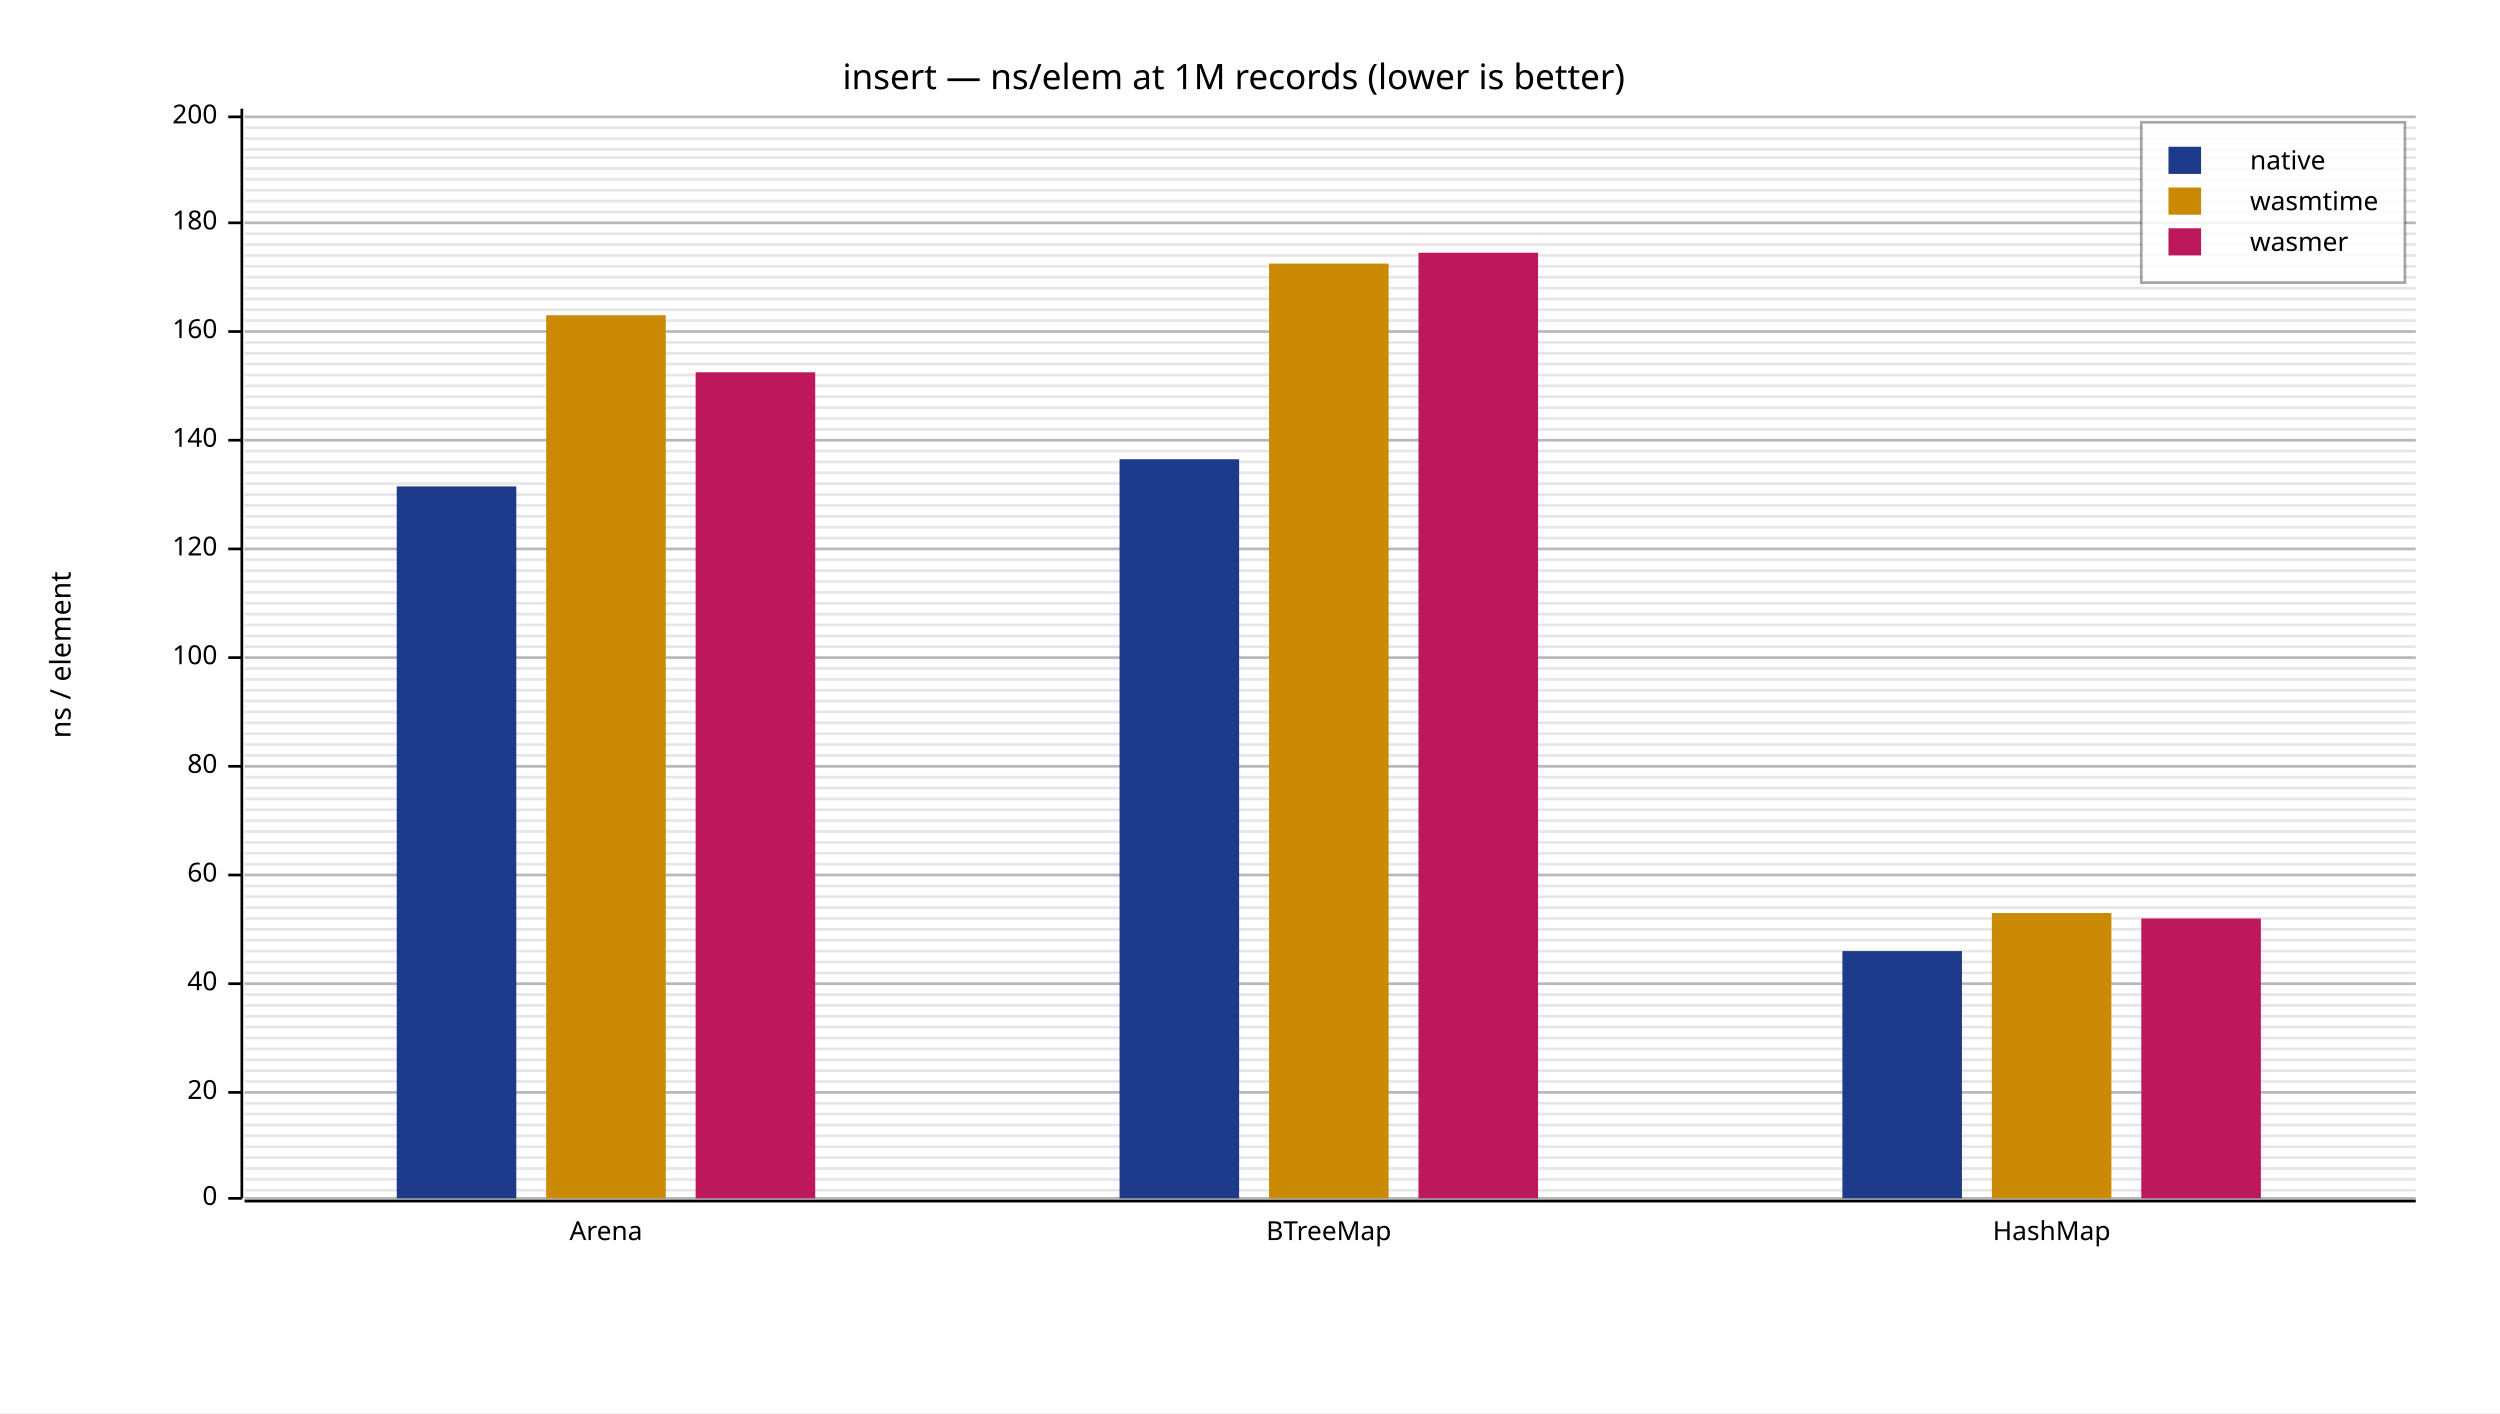
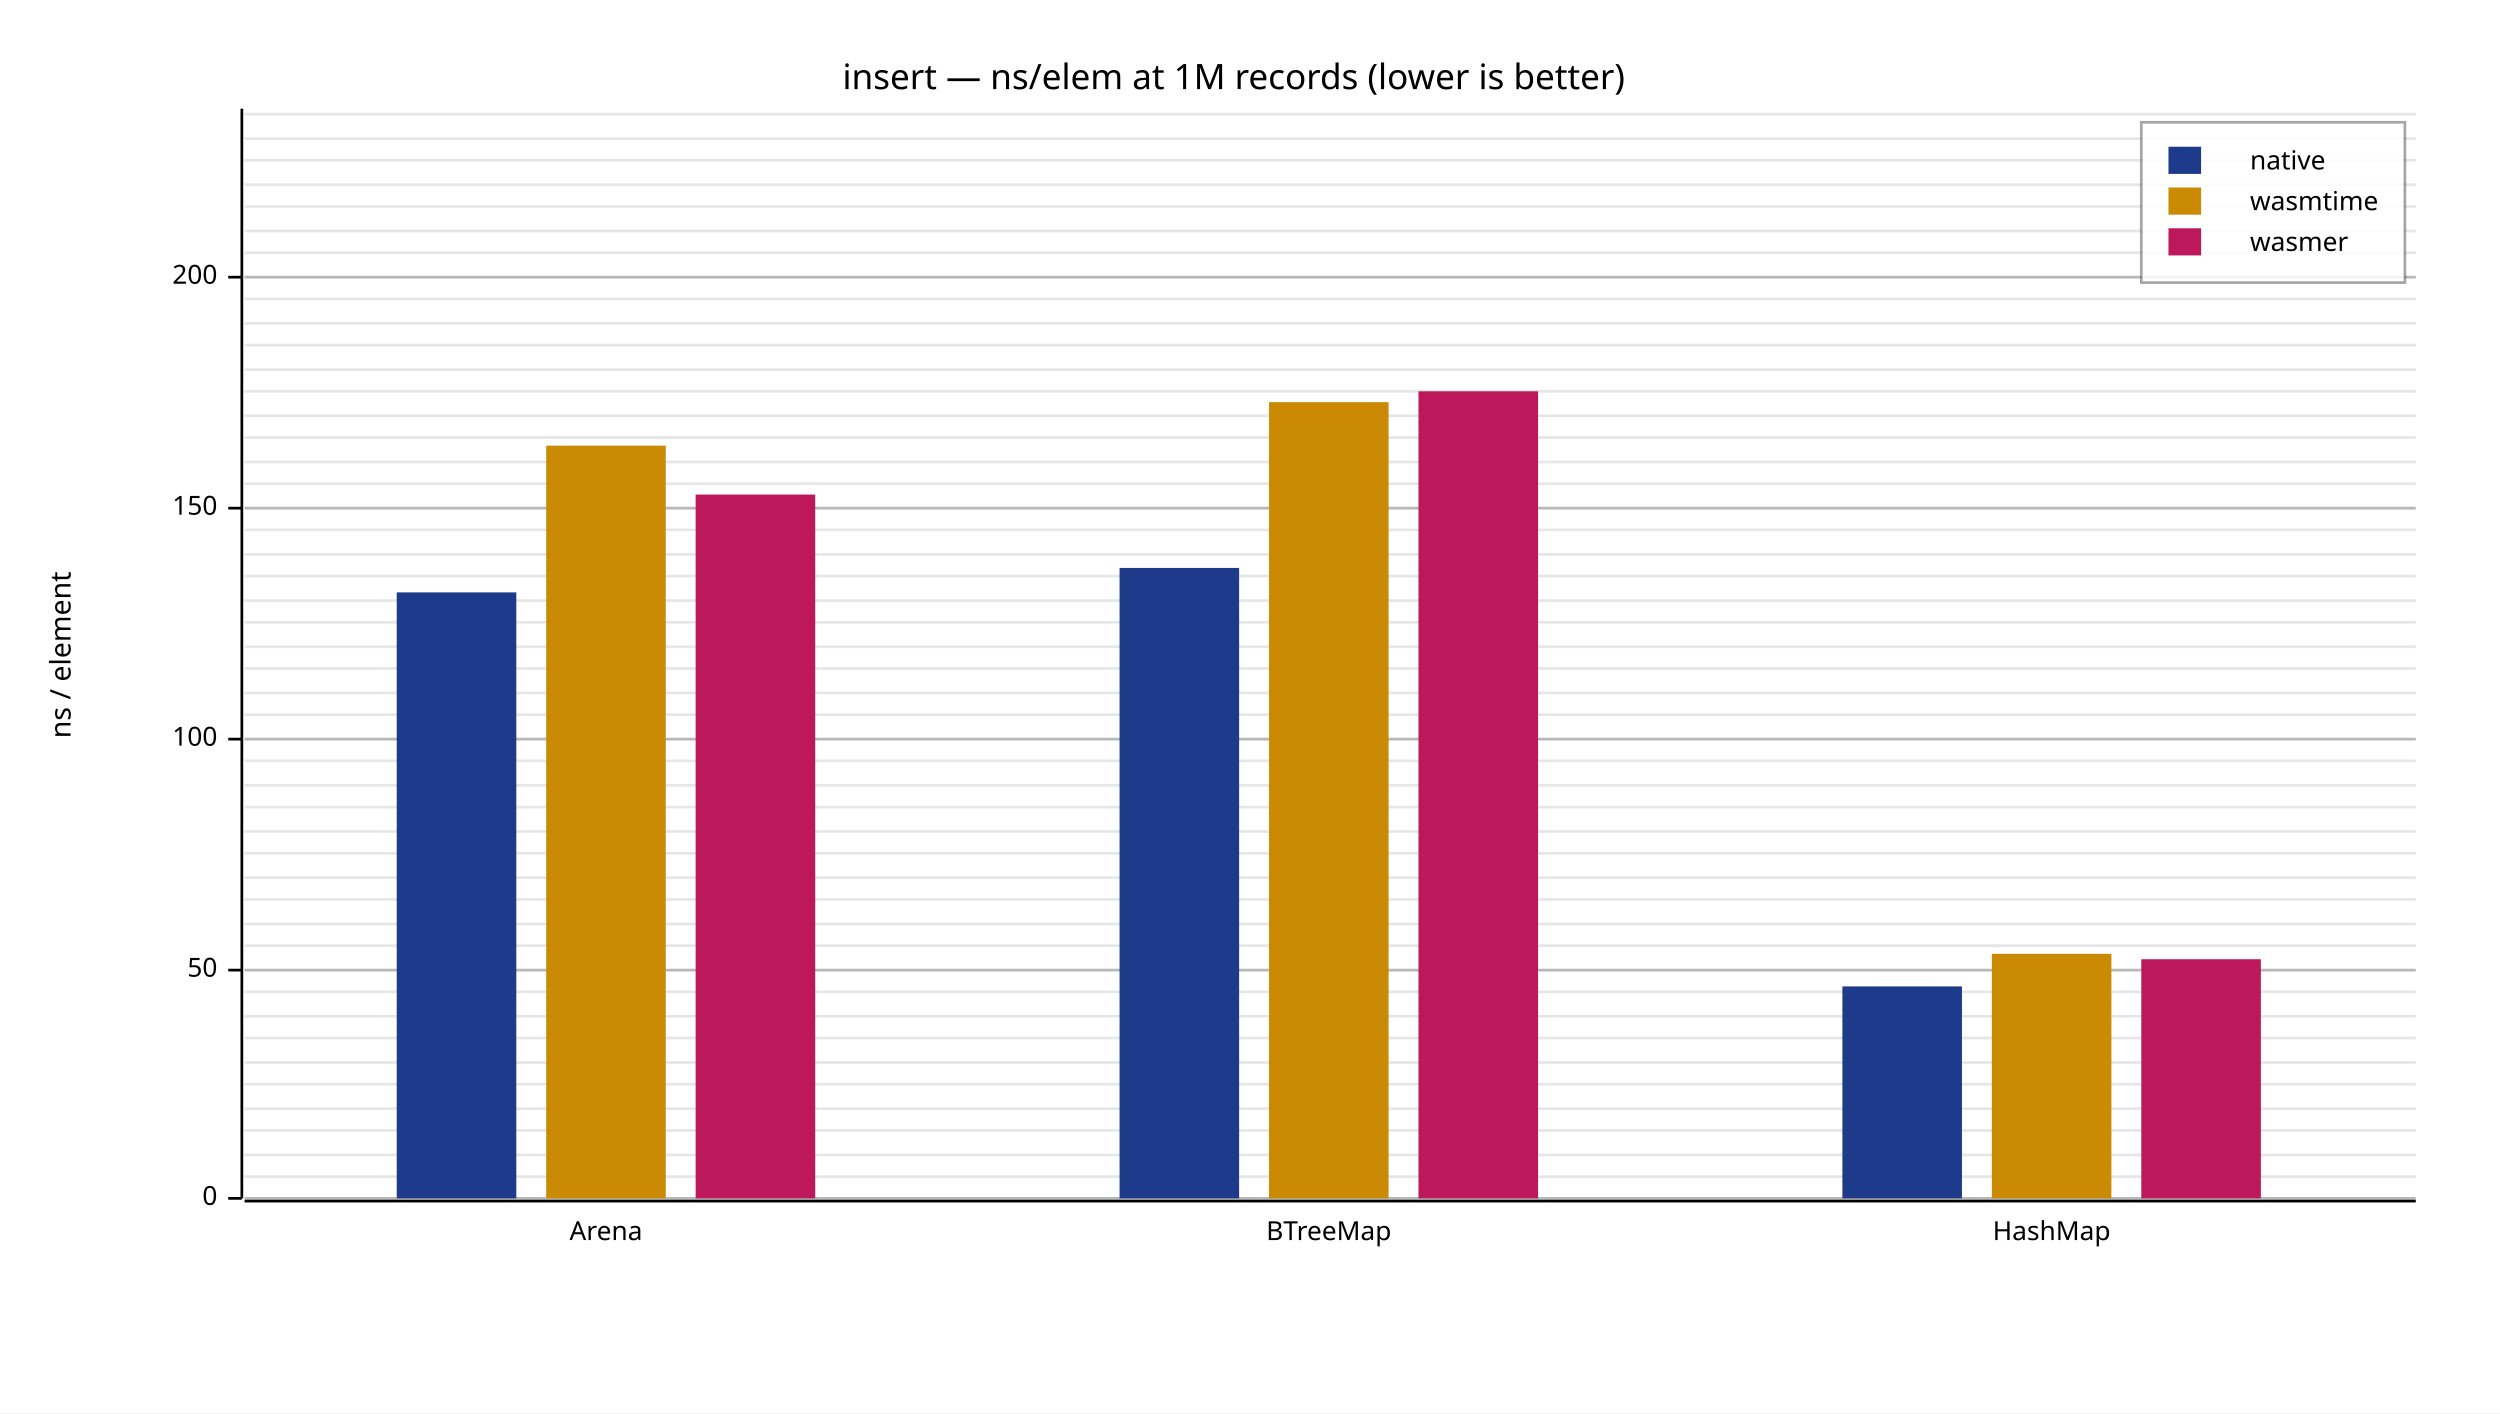
<svg xmlns="http://www.w3.org/2000/svg" width="920" height="520" viewBox="0 0 920 520">
  <rect x="0" y="0" width="920" height="520" opacity="1" fill="#FFFFFF" stroke="none" />
  <text x="454" y="23" dy="0.76em" text-anchor="middle" font-family="sans-serif" font-size="12.903" opacity="1" fill="#000000">
insert — ns/elem at 1M records (lower is better)
</text>
  <line opacity="0.1" stroke="#000000" stroke-width="1" x1="90" y1="441" x2="889" y2="441" />
-   <line opacity="0.1" stroke="#000000" stroke-width="1" x1="90" y1="438" x2="889" y2="438" />
-   <line opacity="0.1" stroke="#000000" stroke-width="1" x1="90" y1="434" x2="889" y2="434" />
-   <line opacity="0.1" stroke="#000000" stroke-width="1" x1="90" y1="430" x2="889" y2="430" />
-   <line opacity="0.1" stroke="#000000" stroke-width="1" x1="90" y1="426" x2="889" y2="426" />
-   <line opacity="0.1" stroke="#000000" stroke-width="1" x1="90" y1="422" x2="889" y2="422" />
-   <line opacity="0.1" stroke="#000000" stroke-width="1" x1="90" y1="418" x2="889" y2="418" />
-   <line opacity="0.1" stroke="#000000" stroke-width="1" x1="90" y1="414" x2="889" y2="414" />
-   <line opacity="0.1" stroke="#000000" stroke-width="1" x1="90" y1="410" x2="889" y2="410" />
-   <line opacity="0.1" stroke="#000000" stroke-width="1" x1="90" y1="406" x2="889" y2="406" />
-   <line opacity="0.1" stroke="#000000" stroke-width="1" x1="90" y1="402" x2="889" y2="402" />
-   <line opacity="0.1" stroke="#000000" stroke-width="1" x1="90" y1="398" x2="889" y2="398" />
-   <line opacity="0.1" stroke="#000000" stroke-width="1" x1="90" y1="394" x2="889" y2="394" />
-   <line opacity="0.1" stroke="#000000" stroke-width="1" x1="90" y1="390" x2="889" y2="390" />
-   <line opacity="0.1" stroke="#000000" stroke-width="1" x1="90" y1="386" x2="889" y2="386" />
+   <line opacity="0.1" stroke="#000000" stroke-width="1" x1="90" y1="433" x2="889" y2="433" />
+   <line opacity="0.1" stroke="#000000" stroke-width="1" x1="90" y1="425" x2="889" y2="425" />
+   <line opacity="0.1" stroke="#000000" stroke-width="1" x1="90" y1="416" x2="889" y2="416" />
+   <line opacity="0.1" stroke="#000000" stroke-width="1" x1="90" y1="408" x2="889" y2="408" />
+   <line opacity="0.1" stroke="#000000" stroke-width="1" x1="90" y1="399" x2="889" y2="399" />
+   <line opacity="0.1" stroke="#000000" stroke-width="1" x1="90" y1="391" x2="889" y2="391" />
  <line opacity="0.1" stroke="#000000" stroke-width="1" x1="90" y1="382" x2="889" y2="382" />
-   <line opacity="0.1" stroke="#000000" stroke-width="1" x1="90" y1="378" x2="889" y2="378" />
  <line opacity="0.1" stroke="#000000" stroke-width="1" x1="90" y1="374" x2="889" y2="374" />
-   <line opacity="0.1" stroke="#000000" stroke-width="1" x1="90" y1="370" x2="889" y2="370" />
-   <line opacity="0.1" stroke="#000000" stroke-width="1" x1="90" y1="366" x2="889" y2="366" />
-   <line opacity="0.1" stroke="#000000" stroke-width="1" x1="90" y1="362" x2="889" y2="362" />
-   <line opacity="0.1" stroke="#000000" stroke-width="1" x1="90" y1="358" x2="889" y2="358" />
-   <line opacity="0.1" stroke="#000000" stroke-width="1" x1="90" y1="354" x2="889" y2="354" />
-   <line opacity="0.1" stroke="#000000" stroke-width="1" x1="90" y1="350" x2="889" y2="350" />
-   <line opacity="0.1" stroke="#000000" stroke-width="1" x1="90" y1="346" x2="889" y2="346" />
-   <line opacity="0.1" stroke="#000000" stroke-width="1" x1="90" y1="342" x2="889" y2="342" />
-   <line opacity="0.1" stroke="#000000" stroke-width="1" x1="90" y1="338" x2="889" y2="338" />
-   <line opacity="0.1" stroke="#000000" stroke-width="1" x1="90" y1="334" x2="889" y2="334" />
-   <line opacity="0.1" stroke="#000000" stroke-width="1" x1="90" y1="330" x2="889" y2="330" />
-   <line opacity="0.1" stroke="#000000" stroke-width="1" x1="90" y1="326" x2="889" y2="326" />
-   <line opacity="0.1" stroke="#000000" stroke-width="1" x1="90" y1="322" x2="889" y2="322" />
-   <line opacity="0.1" stroke="#000000" stroke-width="1" x1="90" y1="318" x2="889" y2="318" />
+   <line opacity="0.1" stroke="#000000" stroke-width="1" x1="90" y1="365" x2="889" y2="365" />
+   <line opacity="0.1" stroke="#000000" stroke-width="1" x1="90" y1="357" x2="889" y2="357" />
+   <line opacity="0.1" stroke="#000000" stroke-width="1" x1="90" y1="348" x2="889" y2="348" />
+   <line opacity="0.1" stroke="#000000" stroke-width="1" x1="90" y1="340" x2="889" y2="340" />
+   <line opacity="0.1" stroke="#000000" stroke-width="1" x1="90" y1="331" x2="889" y2="331" />
+   <line opacity="0.1" stroke="#000000" stroke-width="1" x1="90" y1="323" x2="889" y2="323" />
  <line opacity="0.1" stroke="#000000" stroke-width="1" x1="90" y1="314" x2="889" y2="314" />
-   <line opacity="0.1" stroke="#000000" stroke-width="1" x1="90" y1="310" x2="889" y2="310" />
  <line opacity="0.1" stroke="#000000" stroke-width="1" x1="90" y1="306" x2="889" y2="306" />
-   <line opacity="0.1" stroke="#000000" stroke-width="1" x1="90" y1="302" x2="889" y2="302" />
-   <line opacity="0.1" stroke="#000000" stroke-width="1" x1="90" y1="298" x2="889" y2="298" />
-   <line opacity="0.1" stroke="#000000" stroke-width="1" x1="90" y1="294" x2="889" y2="294" />
-   <line opacity="0.1" stroke="#000000" stroke-width="1" x1="90" y1="290" x2="889" y2="290" />
-   <line opacity="0.1" stroke="#000000" stroke-width="1" x1="90" y1="286" x2="889" y2="286" />
-   <line opacity="0.1" stroke="#000000" stroke-width="1" x1="90" y1="282" x2="889" y2="282" />
-   <line opacity="0.1" stroke="#000000" stroke-width="1" x1="90" y1="278" x2="889" y2="278" />
-   <line opacity="0.1" stroke="#000000" stroke-width="1" x1="90" y1="274" x2="889" y2="274" />
-   <line opacity="0.1" stroke="#000000" stroke-width="1" x1="90" y1="270" x2="889" y2="270" />
-   <line opacity="0.1" stroke="#000000" stroke-width="1" x1="90" y1="266" x2="889" y2="266" />
-   <line opacity="0.1" stroke="#000000" stroke-width="1" x1="90" y1="262" x2="889" y2="262" />
-   <line opacity="0.1" stroke="#000000" stroke-width="1" x1="90" y1="258" x2="889" y2="258" />
-   <line opacity="0.1" stroke="#000000" stroke-width="1" x1="90" y1="254" x2="889" y2="254" />
-   <line opacity="0.1" stroke="#000000" stroke-width="1" x1="90" y1="250" x2="889" y2="250" />
+   <line opacity="0.1" stroke="#000000" stroke-width="1" x1="90" y1="297" x2="889" y2="297" />
+   <line opacity="0.1" stroke="#000000" stroke-width="1" x1="90" y1="289" x2="889" y2="289" />
+   <line opacity="0.1" stroke="#000000" stroke-width="1" x1="90" y1="280" x2="889" y2="280" />
+   <line opacity="0.1" stroke="#000000" stroke-width="1" x1="90" y1="272" x2="889" y2="272" />
+   <line opacity="0.1" stroke="#000000" stroke-width="1" x1="90" y1="263" x2="889" y2="263" />
+   <line opacity="0.1" stroke="#000000" stroke-width="1" x1="90" y1="255" x2="889" y2="255" />
  <line opacity="0.1" stroke="#000000" stroke-width="1" x1="90" y1="246" x2="889" y2="246" />
-   <line opacity="0.1" stroke="#000000" stroke-width="1" x1="90" y1="242" x2="889" y2="242" />
  <line opacity="0.1" stroke="#000000" stroke-width="1" x1="90" y1="238" x2="889" y2="238" />
-   <line opacity="0.1" stroke="#000000" stroke-width="1" x1="90" y1="234" x2="889" y2="234" />
-   <line opacity="0.1" stroke="#000000" stroke-width="1" x1="90" y1="230" x2="889" y2="230" />
-   <line opacity="0.1" stroke="#000000" stroke-width="1" x1="90" y1="226" x2="889" y2="226" />
-   <line opacity="0.1" stroke="#000000" stroke-width="1" x1="90" y1="222" x2="889" y2="222" />
-   <line opacity="0.1" stroke="#000000" stroke-width="1" x1="90" y1="218" x2="889" y2="218" />
-   <line opacity="0.1" stroke="#000000" stroke-width="1" x1="90" y1="214" x2="889" y2="214" />
-   <line opacity="0.1" stroke="#000000" stroke-width="1" x1="90" y1="210" x2="889" y2="210" />
-   <line opacity="0.1" stroke="#000000" stroke-width="1" x1="90" y1="206" x2="889" y2="206" />
-   <line opacity="0.1" stroke="#000000" stroke-width="1" x1="90" y1="202" x2="889" y2="202" />
-   <line opacity="0.1" stroke="#000000" stroke-width="1" x1="90" y1="198" x2="889" y2="198" />
-   <line opacity="0.1" stroke="#000000" stroke-width="1" x1="90" y1="194" x2="889" y2="194" />
-   <line opacity="0.1" stroke="#000000" stroke-width="1" x1="90" y1="190" x2="889" y2="190" />
-   <line opacity="0.1" stroke="#000000" stroke-width="1" x1="90" y1="186" x2="889" y2="186" />
-   <line opacity="0.1" stroke="#000000" stroke-width="1" x1="90" y1="182" x2="889" y2="182" />
+   <line opacity="0.1" stroke="#000000" stroke-width="1" x1="90" y1="229" x2="889" y2="229" />
+   <line opacity="0.1" stroke="#000000" stroke-width="1" x1="90" y1="221" x2="889" y2="221" />
+   <line opacity="0.1" stroke="#000000" stroke-width="1" x1="90" y1="212" x2="889" y2="212" />
+   <line opacity="0.1" stroke="#000000" stroke-width="1" x1="90" y1="204" x2="889" y2="204" />
+   <line opacity="0.1" stroke="#000000" stroke-width="1" x1="90" y1="195" x2="889" y2="195" />
+   <line opacity="0.1" stroke="#000000" stroke-width="1" x1="90" y1="187" x2="889" y2="187" />
  <line opacity="0.1" stroke="#000000" stroke-width="1" x1="90" y1="178" x2="889" y2="178" />
-   <line opacity="0.1" stroke="#000000" stroke-width="1" x1="90" y1="174" x2="889" y2="174" />
  <line opacity="0.1" stroke="#000000" stroke-width="1" x1="90" y1="170" x2="889" y2="170" />
-   <line opacity="0.1" stroke="#000000" stroke-width="1" x1="90" y1="166" x2="889" y2="166" />
-   <line opacity="0.1" stroke="#000000" stroke-width="1" x1="90" y1="162" x2="889" y2="162" />
-   <line opacity="0.1" stroke="#000000" stroke-width="1" x1="90" y1="158" x2="889" y2="158" />
-   <line opacity="0.1" stroke="#000000" stroke-width="1" x1="90" y1="154" x2="889" y2="154" />
-   <line opacity="0.1" stroke="#000000" stroke-width="1" x1="90" y1="150" x2="889" y2="150" />
-   <line opacity="0.1" stroke="#000000" stroke-width="1" x1="90" y1="146" x2="889" y2="146" />
-   <line opacity="0.1" stroke="#000000" stroke-width="1" x1="90" y1="142" x2="889" y2="142" />
-   <line opacity="0.1" stroke="#000000" stroke-width="1" x1="90" y1="138" x2="889" y2="138" />
-   <line opacity="0.1" stroke="#000000" stroke-width="1" x1="90" y1="134" x2="889" y2="134" />
-   <line opacity="0.1" stroke="#000000" stroke-width="1" x1="90" y1="130" x2="889" y2="130" />
-   <line opacity="0.1" stroke="#000000" stroke-width="1" x1="90" y1="126" x2="889" y2="126" />
-   <line opacity="0.1" stroke="#000000" stroke-width="1" x1="90" y1="122" x2="889" y2="122" />
-   <line opacity="0.1" stroke="#000000" stroke-width="1" x1="90" y1="118" x2="889" y2="118" />
-   <line opacity="0.1" stroke="#000000" stroke-width="1" x1="90" y1="114" x2="889" y2="114" />
+   <line opacity="0.1" stroke="#000000" stroke-width="1" x1="90" y1="161" x2="889" y2="161" />
+   <line opacity="0.1" stroke="#000000" stroke-width="1" x1="90" y1="153" x2="889" y2="153" />
+   <line opacity="0.1" stroke="#000000" stroke-width="1" x1="90" y1="144" x2="889" y2="144" />
+   <line opacity="0.1" stroke="#000000" stroke-width="1" x1="90" y1="136" x2="889" y2="136" />
+   <line opacity="0.1" stroke="#000000" stroke-width="1" x1="90" y1="127" x2="889" y2="127" />
+   <line opacity="0.1" stroke="#000000" stroke-width="1" x1="90" y1="119" x2="889" y2="119" />
  <line opacity="0.1" stroke="#000000" stroke-width="1" x1="90" y1="110" x2="889" y2="110" />
-   <line opacity="0.1" stroke="#000000" stroke-width="1" x1="90" y1="106" x2="889" y2="106" />
  <line opacity="0.1" stroke="#000000" stroke-width="1" x1="90" y1="102" x2="889" y2="102" />
-   <line opacity="0.1" stroke="#000000" stroke-width="1" x1="90" y1="98" x2="889" y2="98" />
-   <line opacity="0.1" stroke="#000000" stroke-width="1" x1="90" y1="94" x2="889" y2="94" />
-   <line opacity="0.1" stroke="#000000" stroke-width="1" x1="90" y1="90" x2="889" y2="90" />
-   <line opacity="0.1" stroke="#000000" stroke-width="1" x1="90" y1="86" x2="889" y2="86" />
-   <line opacity="0.1" stroke="#000000" stroke-width="1" x1="90" y1="82" x2="889" y2="82" />
-   <line opacity="0.1" stroke="#000000" stroke-width="1" x1="90" y1="78" x2="889" y2="78" />
-   <line opacity="0.1" stroke="#000000" stroke-width="1" x1="90" y1="74" x2="889" y2="74" />
-   <line opacity="0.1" stroke="#000000" stroke-width="1" x1="90" y1="70" x2="889" y2="70" />
-   <line opacity="0.1" stroke="#000000" stroke-width="1" x1="90" y1="66" x2="889" y2="66" />
-   <line opacity="0.1" stroke="#000000" stroke-width="1" x1="90" y1="62" x2="889" y2="62" />
-   <line opacity="0.1" stroke="#000000" stroke-width="1" x1="90" y1="58" x2="889" y2="58" />
-   <line opacity="0.1" stroke="#000000" stroke-width="1" x1="90" y1="55" x2="889" y2="55" />
+   <line opacity="0.1" stroke="#000000" stroke-width="1" x1="90" y1="93" x2="889" y2="93" />
+   <line opacity="0.1" stroke="#000000" stroke-width="1" x1="90" y1="85" x2="889" y2="85" />
+   <line opacity="0.1" stroke="#000000" stroke-width="1" x1="90" y1="76" x2="889" y2="76" />
+   <line opacity="0.1" stroke="#000000" stroke-width="1" x1="90" y1="68" x2="889" y2="68" />
+   <line opacity="0.1" stroke="#000000" stroke-width="1" x1="90" y1="59" x2="889" y2="59" />
  <line opacity="0.1" stroke="#000000" stroke-width="1" x1="90" y1="51" x2="889" y2="51" />
-   <line opacity="0.1" stroke="#000000" stroke-width="1" x1="90" y1="47" x2="889" y2="47" />
-   <line opacity="0.1" stroke="#000000" stroke-width="1" x1="90" y1="43" x2="889" y2="43" />
+   <line opacity="0.1" stroke="#000000" stroke-width="1" x1="90" y1="42" x2="889" y2="42" />
  <text x="18" y="241" dy="0.76em" text-anchor="middle" font-family="sans-serif" font-size="10.484" opacity="1" fill="#000000" transform="rotate(270, 18, 241)">
ns / element
</text>
  <line opacity="0.2" stroke="#000000" stroke-width="1" x1="90" y1="441" x2="889" y2="441" />
-   <line opacity="0.2" stroke="#000000" stroke-width="1" x1="90" y1="402" x2="889" y2="402" />
-   <line opacity="0.2" stroke="#000000" stroke-width="1" x1="90" y1="362" x2="889" y2="362" />
-   <line opacity="0.2" stroke="#000000" stroke-width="1" x1="90" y1="322" x2="889" y2="322" />
-   <line opacity="0.2" stroke="#000000" stroke-width="1" x1="90" y1="282" x2="889" y2="282" />
-   <line opacity="0.2" stroke="#000000" stroke-width="1" x1="90" y1="242" x2="889" y2="242" />
-   <line opacity="0.2" stroke="#000000" stroke-width="1" x1="90" y1="202" x2="889" y2="202" />
-   <line opacity="0.2" stroke="#000000" stroke-width="1" x1="90" y1="162" x2="889" y2="162" />
-   <line opacity="0.2" stroke="#000000" stroke-width="1" x1="90" y1="122" x2="889" y2="122" />
-   <line opacity="0.2" stroke="#000000" stroke-width="1" x1="90" y1="82" x2="889" y2="82" />
-   <line opacity="0.2" stroke="#000000" stroke-width="1" x1="90" y1="43" x2="889" y2="43" />
+   <line opacity="0.2" stroke="#000000" stroke-width="1" x1="90" y1="357" x2="889" y2="357" />
+   <line opacity="0.2" stroke="#000000" stroke-width="1" x1="90" y1="272" x2="889" y2="272" />
+   <line opacity="0.2" stroke="#000000" stroke-width="1" x1="90" y1="187" x2="889" y2="187" />
+   <line opacity="0.2" stroke="#000000" stroke-width="1" x1="90" y1="102" x2="889" y2="102" />
  <polyline fill="none" opacity="1" stroke="#000000" stroke-width="1" points="89,40 89,441 " />
  <text x="80" y="441" dy="0.5ex" text-anchor="end" font-family="sans-serif" font-size="9.677" opacity="1" fill="#000000">
0
</text>
  <polyline fill="none" opacity="1" stroke="#000000" stroke-width="1" points="84,441 89,441 " />
-   <text x="80" y="402" dy="0.5ex" text-anchor="end" font-family="sans-serif" font-size="9.677" opacity="1" fill="#000000">
- 20
+   <text x="80" y="357" dy="0.5ex" text-anchor="end" font-family="sans-serif" font-size="9.677" opacity="1" fill="#000000">
+ 50
</text>
-   <polyline fill="none" opacity="1" stroke="#000000" stroke-width="1" points="84,402 89,402 " />
-   <text x="80" y="362" dy="0.5ex" text-anchor="end" font-family="sans-serif" font-size="9.677" opacity="1" fill="#000000">
- 40
- </text>
-   <polyline fill="none" opacity="1" stroke="#000000" stroke-width="1" points="84,362 89,362 " />
-   <text x="80" y="322" dy="0.5ex" text-anchor="end" font-family="sans-serif" font-size="9.677" opacity="1" fill="#000000">
- 60
- </text>
-   <polyline fill="none" opacity="1" stroke="#000000" stroke-width="1" points="84,322 89,322 " />
-   <text x="80" y="282" dy="0.5ex" text-anchor="end" font-family="sans-serif" font-size="9.677" opacity="1" fill="#000000">
- 80
- </text>
-   <polyline fill="none" opacity="1" stroke="#000000" stroke-width="1" points="84,282 89,282 " />
-   <text x="80" y="242" dy="0.5ex" text-anchor="end" font-family="sans-serif" font-size="9.677" opacity="1" fill="#000000">
+   <polyline fill="none" opacity="1" stroke="#000000" stroke-width="1" points="84,357 89,357 " />
+   <text x="80" y="272" dy="0.5ex" text-anchor="end" font-family="sans-serif" font-size="9.677" opacity="1" fill="#000000">
100
</text>
-   <polyline fill="none" opacity="1" stroke="#000000" stroke-width="1" points="84,242 89,242 " />
-   <text x="80" y="202" dy="0.5ex" text-anchor="end" font-family="sans-serif" font-size="9.677" opacity="1" fill="#000000">
- 120
+   <polyline fill="none" opacity="1" stroke="#000000" stroke-width="1" points="84,272 89,272 " />
+   <text x="80" y="187" dy="0.5ex" text-anchor="end" font-family="sans-serif" font-size="9.677" opacity="1" fill="#000000">
+ 150
</text>
-   <polyline fill="none" opacity="1" stroke="#000000" stroke-width="1" points="84,202 89,202 " />
-   <text x="80" y="162" dy="0.5ex" text-anchor="end" font-family="sans-serif" font-size="9.677" opacity="1" fill="#000000">
- 140
- </text>
-   <polyline fill="none" opacity="1" stroke="#000000" stroke-width="1" points="84,162 89,162 " />
-   <text x="80" y="122" dy="0.5ex" text-anchor="end" font-family="sans-serif" font-size="9.677" opacity="1" fill="#000000">
- 160
- </text>
-   <polyline fill="none" opacity="1" stroke="#000000" stroke-width="1" points="84,122 89,122 " />
-   <text x="80" y="82" dy="0.5ex" text-anchor="end" font-family="sans-serif" font-size="9.677" opacity="1" fill="#000000">
- 180
- </text>
-   <polyline fill="none" opacity="1" stroke="#000000" stroke-width="1" points="84,82 89,82 " />
-   <text x="80" y="43" dy="0.5ex" text-anchor="end" font-family="sans-serif" font-size="9.677" opacity="1" fill="#000000">
+   <polyline fill="none" opacity="1" stroke="#000000" stroke-width="1" points="84,187 89,187 " />
+   <text x="80" y="102" dy="0.5ex" text-anchor="end" font-family="sans-serif" font-size="9.677" opacity="1" fill="#000000">
200
</text>
-   <polyline fill="none" opacity="1" stroke="#000000" stroke-width="1" points="84,43 89,43 " />
+   <polyline fill="none" opacity="1" stroke="#000000" stroke-width="1" points="84,102 89,102 " />
  <polyline fill="none" opacity="1" stroke="#000000" stroke-width="1" points="90,442 889,442 " />
-   <rect x="146" y="179" width="44" height="262" opacity="1" fill="#1E3A8A" stroke="none" />
-   <rect x="412" y="169" width="44" height="272" opacity="1" fill="#1E3A8A" stroke="none" />
-   <rect x="678" y="350" width="44" height="91" opacity="1" fill="#1E3A8A" stroke="none" />
-   <rect x="201" y="116" width="44" height="325" opacity="1" fill="#CA8A04" stroke="none" />
-   <rect x="467" y="97" width="44" height="344" opacity="1" fill="#CA8A04" stroke="none" />
-   <rect x="733" y="336" width="44" height="105" opacity="1" fill="#CA8A04" stroke="none" />
-   <rect x="256" y="137" width="44" height="304" opacity="1" fill="#BE185D" stroke="none" />
-   <rect x="522" y="93" width="44" height="348" opacity="1" fill="#BE185D" stroke="none" />
-   <rect x="788" y="338" width="44" height="103" opacity="1" fill="#BE185D" stroke="none" />
+   <rect x="146" y="218" width="44" height="223" opacity="1" fill="#1E3A8A" stroke="none" />
+   <rect x="412" y="209" width="44" height="232" opacity="1" fill="#1E3A8A" stroke="none" />
+   <rect x="678" y="363" width="44" height="78" opacity="1" fill="#1E3A8A" stroke="none" />
+   <rect x="201" y="164" width="44" height="277" opacity="1" fill="#CA8A04" stroke="none" />
+   <rect x="467" y="148" width="44" height="293" opacity="1" fill="#CA8A04" stroke="none" />
+   <rect x="733" y="351" width="44" height="90" opacity="1" fill="#CA8A04" stroke="none" />
+   <rect x="256" y="182" width="44" height="259" opacity="1" fill="#BE185D" stroke="none" />
+   <rect x="522" y="144" width="44" height="297" opacity="1" fill="#BE185D" stroke="none" />
+   <rect x="788" y="353" width="44" height="88" opacity="1" fill="#BE185D" stroke="none" />
  <rect x="788" y="45" width="97" height="59" opacity="0.85" fill="#FFFFFF" stroke="none" />
  <rect x="788" y="45" width="97" height="59" opacity="0.35" fill="none" stroke="#000000" />
  <text x="828" y="55" dy="0.76em" text-anchor="start" font-family="sans-serif" font-size="9.677" opacity="1" fill="#000000">
native
</text>
  <text x="828" y="70" dy="0.76em" text-anchor="start" font-family="sans-serif" font-size="9.677" opacity="1" fill="#000000">
wasmtime
</text>
  <text x="828" y="85" dy="0.76em" text-anchor="start" font-family="sans-serif" font-size="9.677" opacity="1" fill="#000000">
wasmer
</text>
  <rect x="798" y="54" width="12" height="10" opacity="1" fill="#1E3A8A" stroke="none" />
  <rect x="798" y="69" width="12" height="10" opacity="1" fill="#CA8A04" stroke="none" />
  <rect x="798" y="84" width="12" height="10" opacity="1" fill="#BE185D" stroke="none" />
  <text x="223" y="449" dy="0.76em" text-anchor="middle" font-family="sans-serif" font-size="9.677" opacity="1" fill="#000000">
Arena
</text>
  <text x="489" y="449" dy="0.76em" text-anchor="middle" font-family="sans-serif" font-size="9.677" opacity="1" fill="#000000">
BTreeMap
</text>
  <text x="755" y="449" dy="0.76em" text-anchor="middle" font-family="sans-serif" font-size="9.677" opacity="1" fill="#000000">
HashMap
</text>
</svg>
